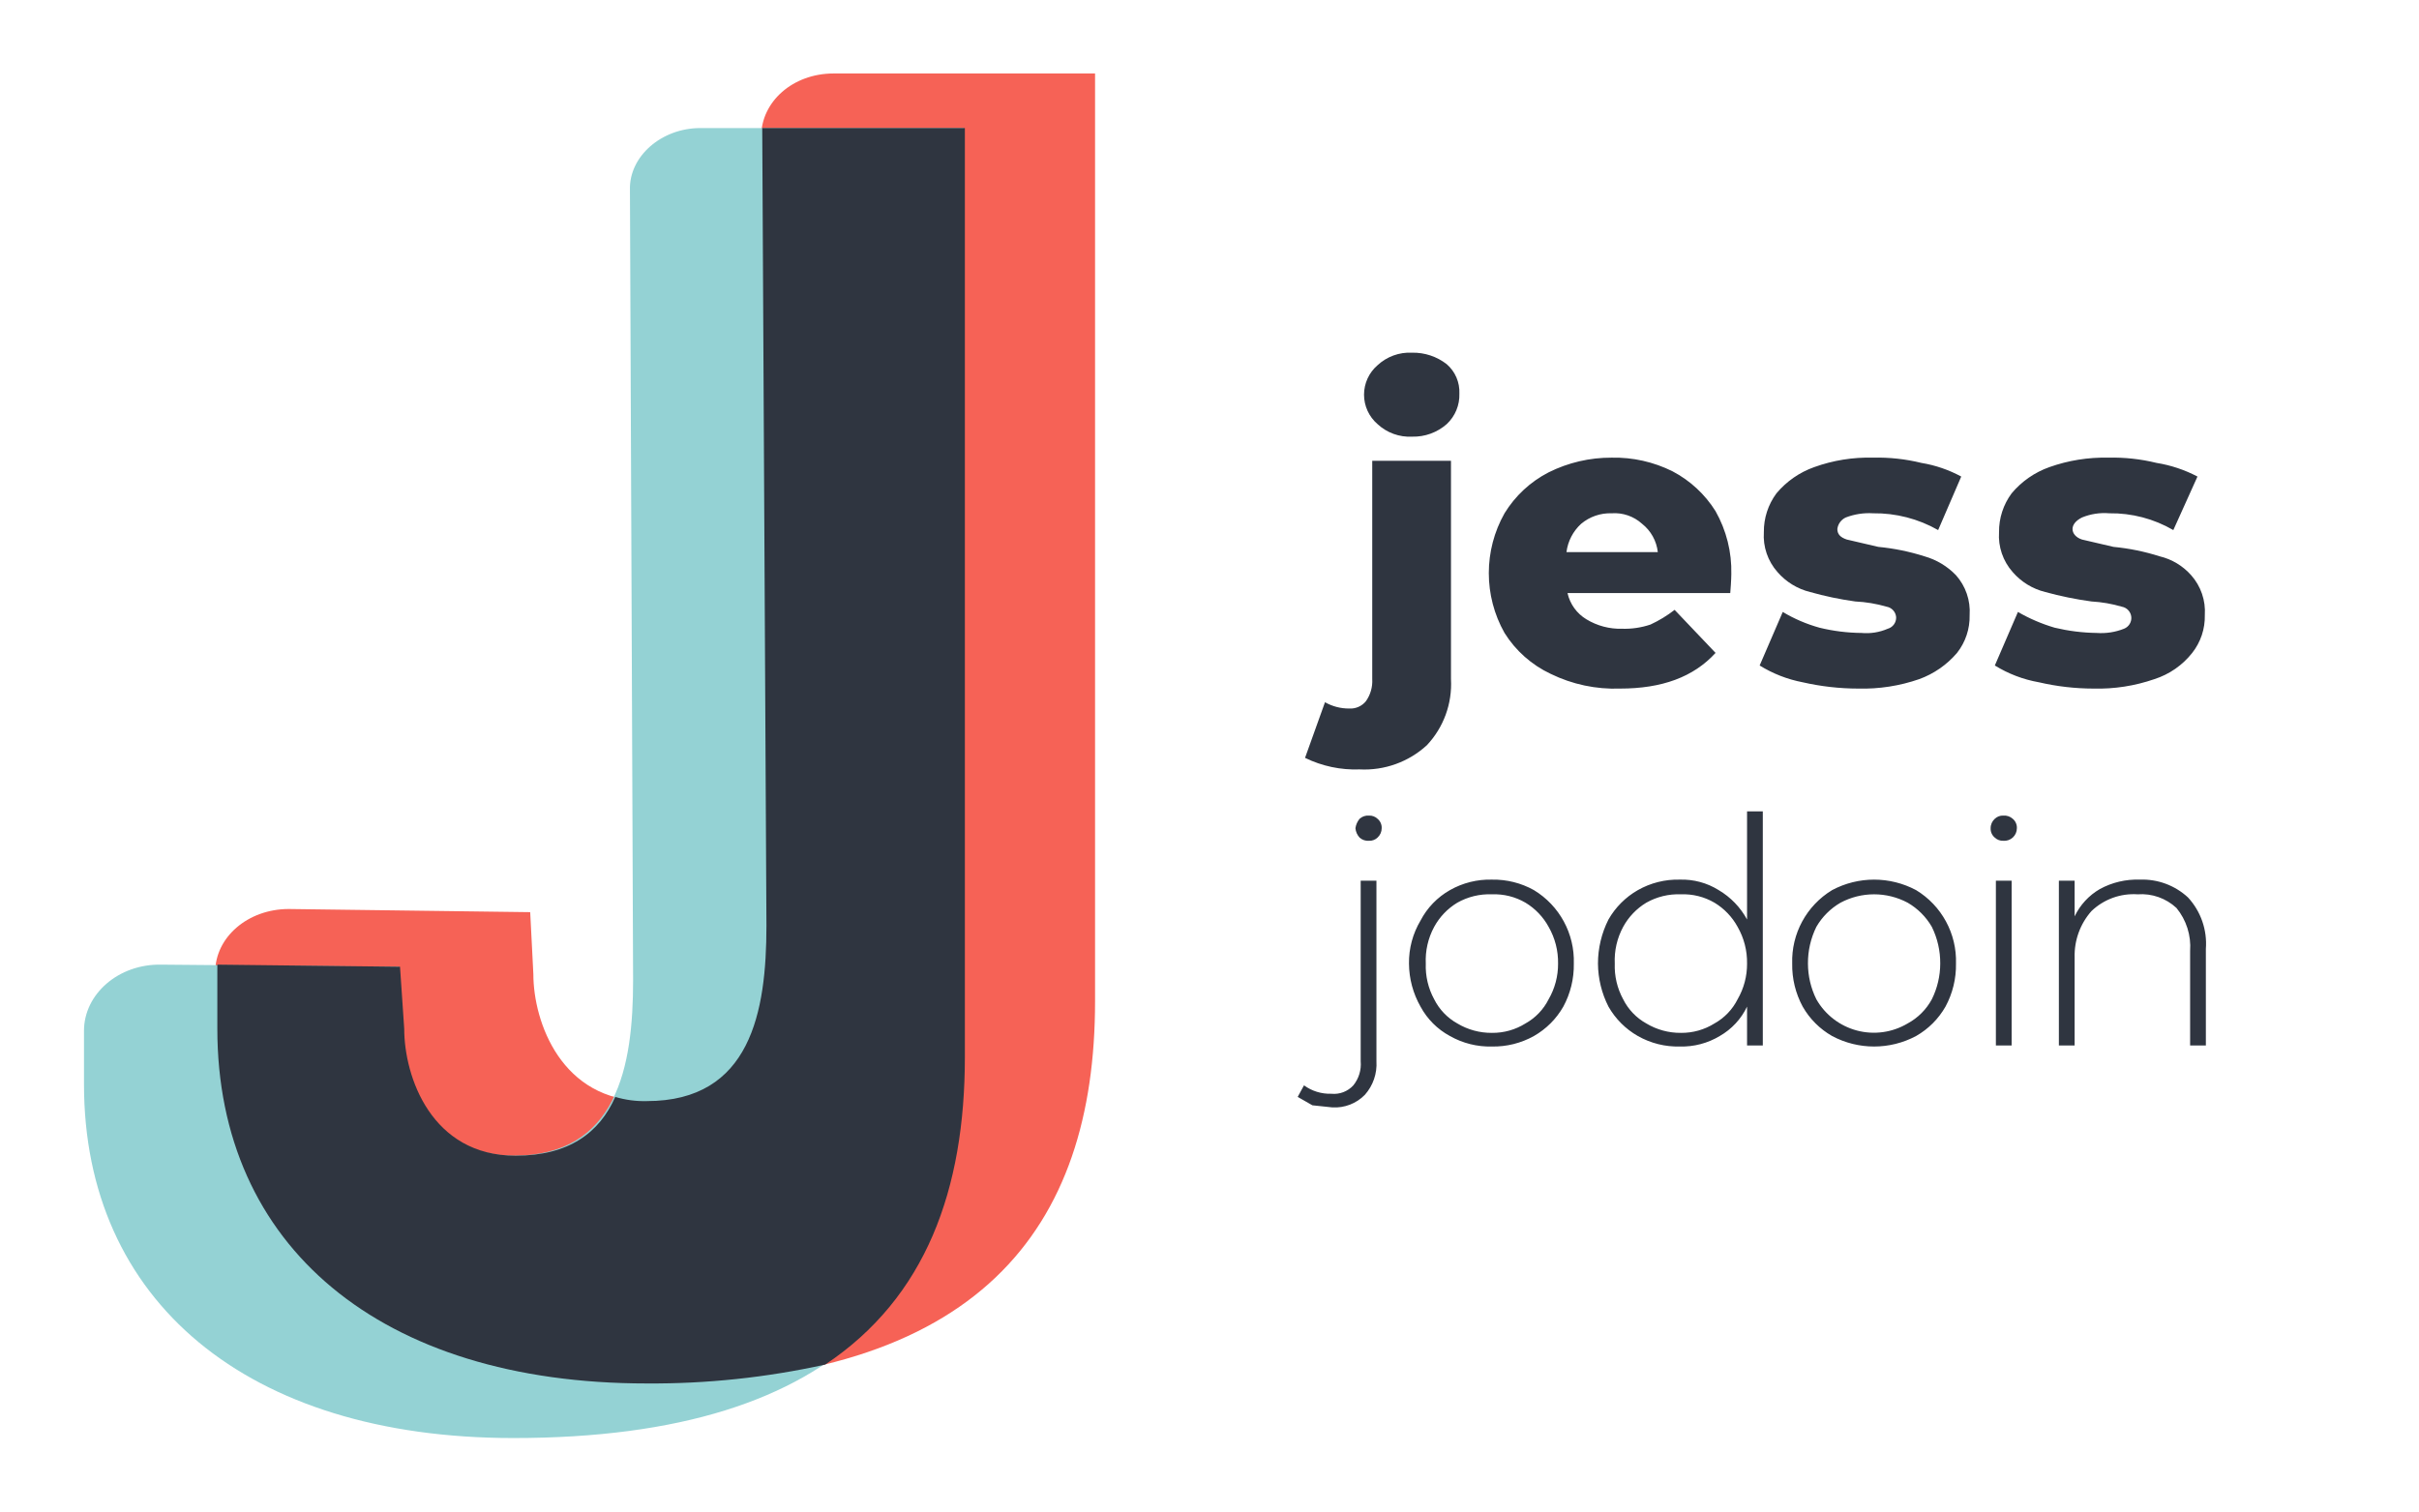
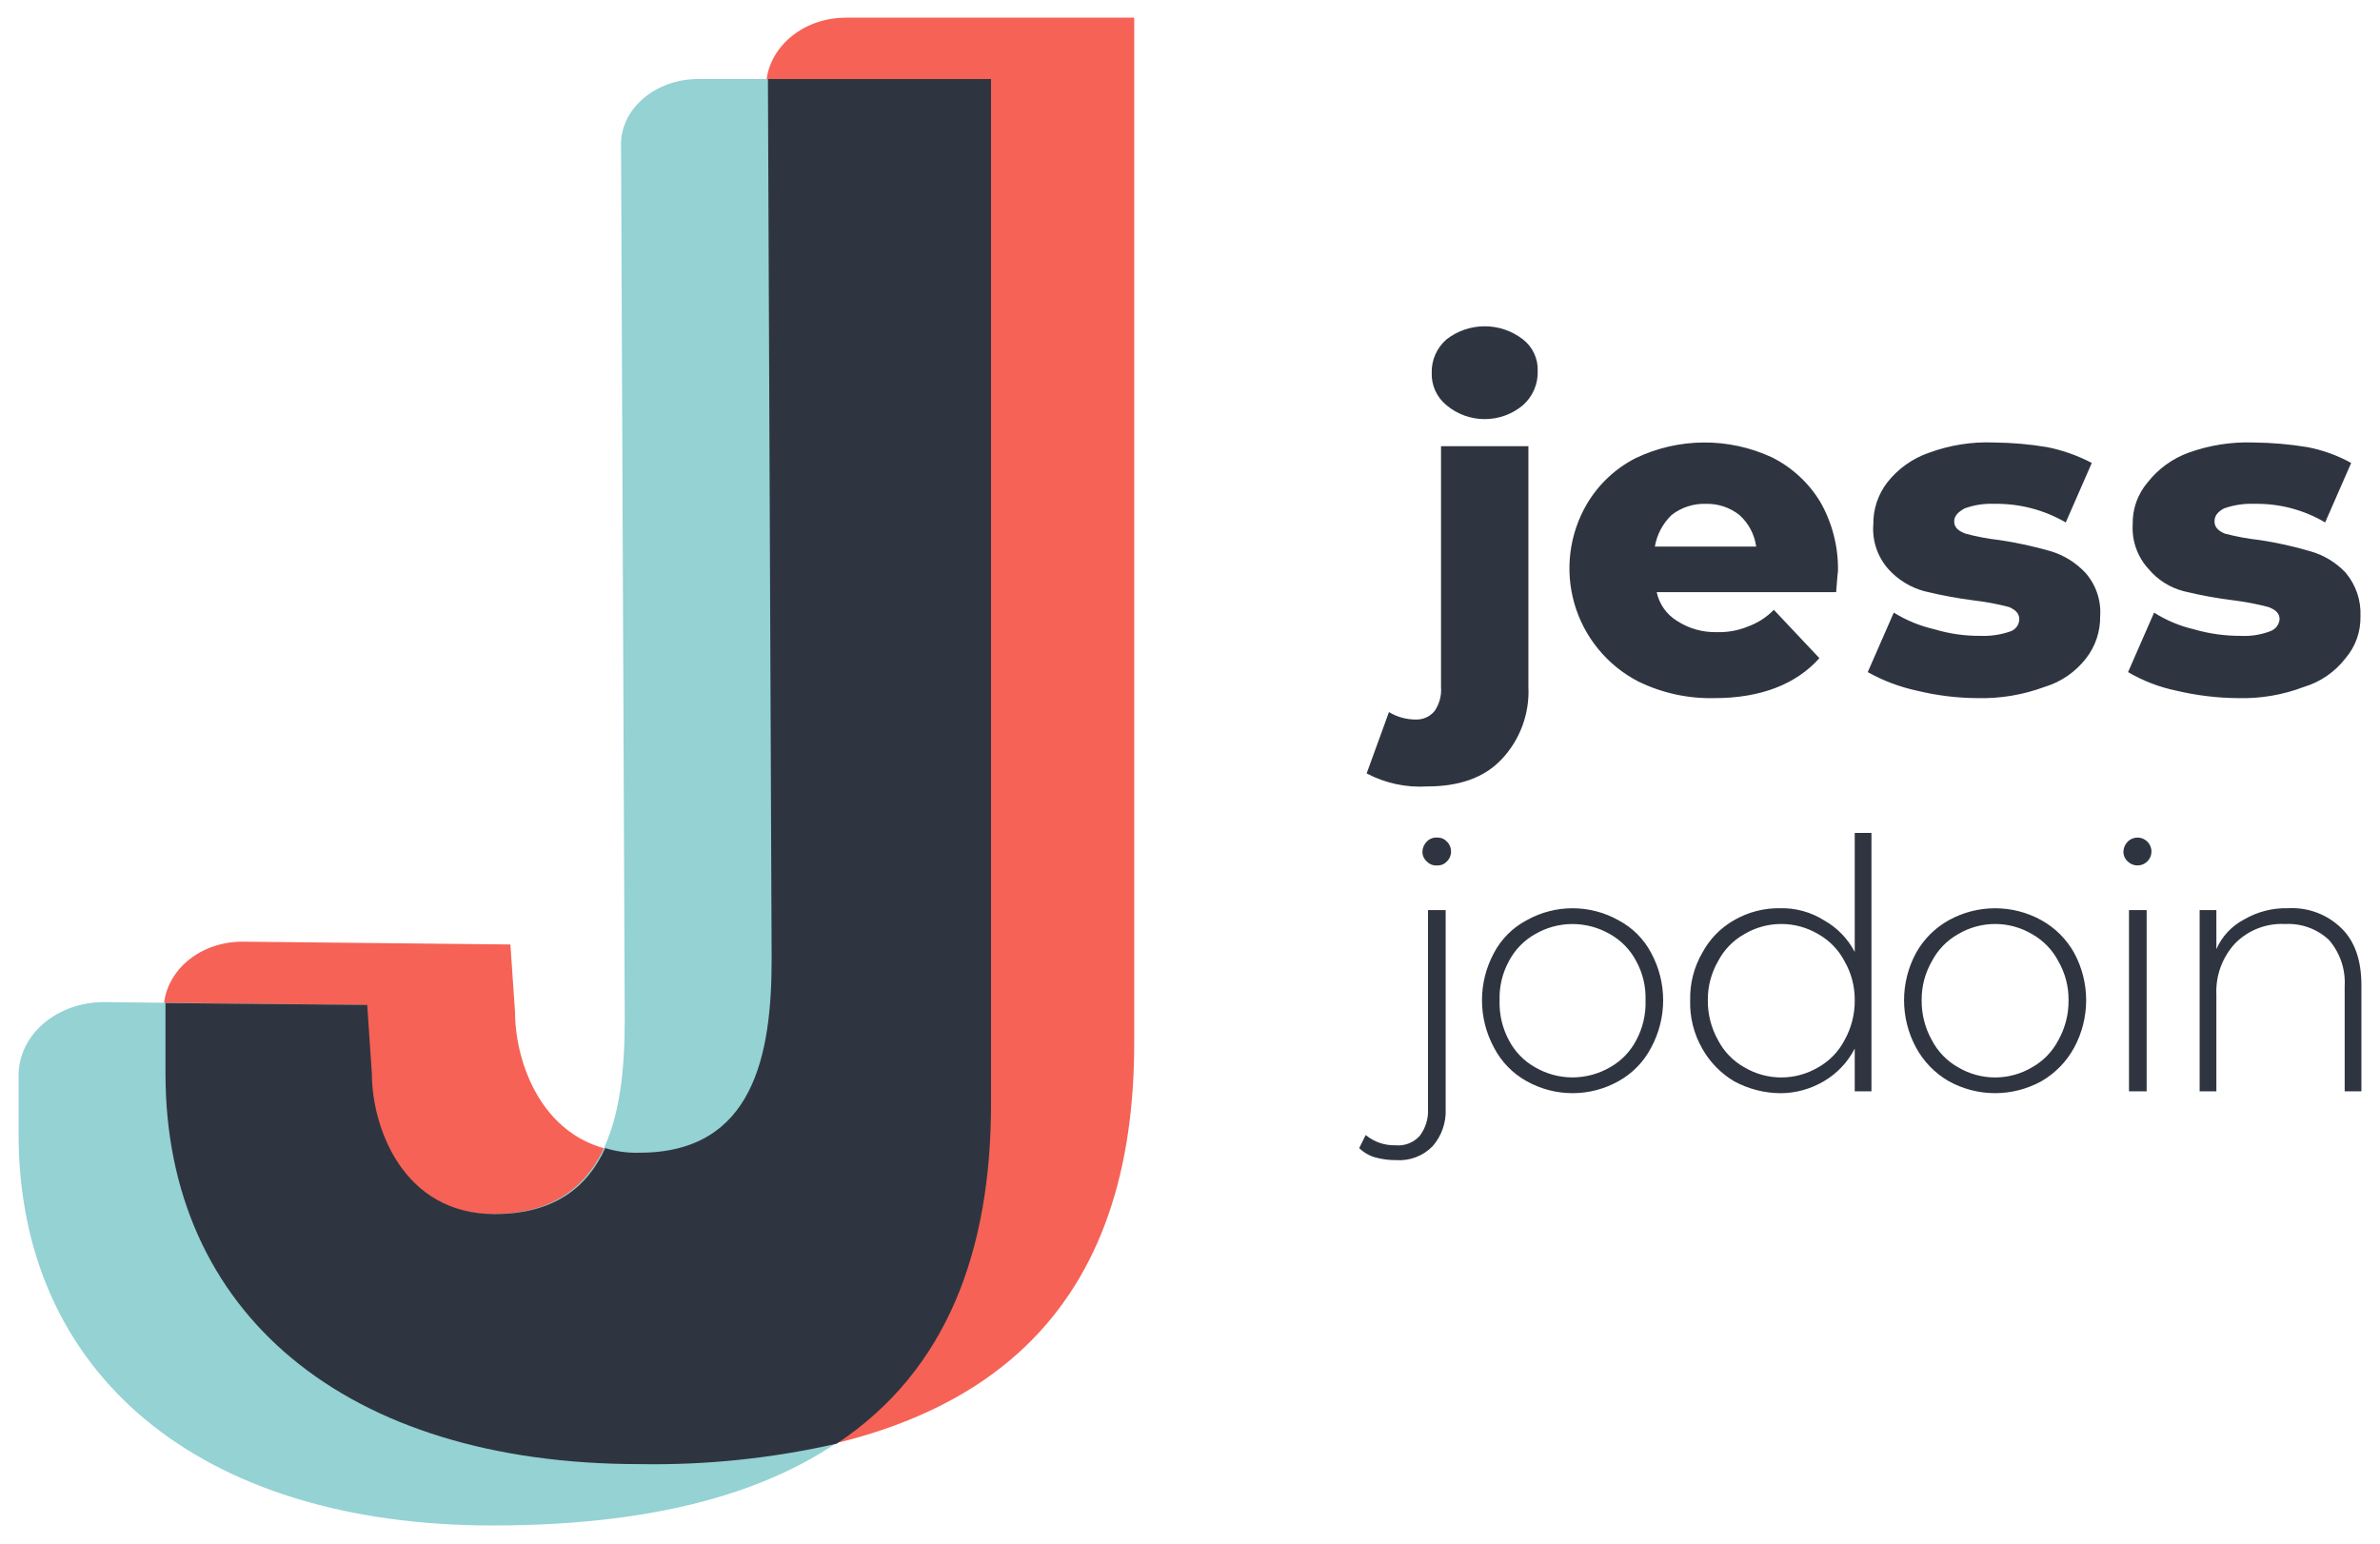
- <svg xmlns="http://www.w3.org/2000/svg" width="3.2in" height="2in" viewBox="0 0 230.4 144">
-   <path fill="#f66256" d="M79.4 7h24.9v88.4c0 21.6-11 36.4-42.8 36.4-25.4 0-41-13.1-41-33.8v-5.4c0-3.3 3.1-6 7-6l23 .3.3 5.9c0 4.6 2.7 12.1 10.7 12.1 9.8 0 11.3-8.5 11.3-16.7L72.5 13c0-3.3 3-6 6.9-6z" />
-   <path fill="#94d2d4" d="M66.7 12.2h25.1v88.5c0 21.6-11 36.3-42.9 36.3C23.5 137 8 123.9 8 103.3v-5.1c0-3.5 3.3-6.4 7.4-6.3l22.6.2.3 5.9c0 4.6 2.7 12.1 10.6 12.1 9.9 0 11.4-8.5 11.4-16.7L60 18.1c-.1-3.2 3-5.9 6.7-5.9z" />
-   <path fill="#2f3540" d="M91.9 100.7V12.2H72.6l.4 76c0 8.2-1.5 16.7-11.4 16.7a9.5 9.5 0 0 1-3-.4c-1.5 3.4-4.4 5.6-9.5 5.6-8 0-10.6-7.5-10.6-12.1l-.4-5.9-17.4-.2V98c0 20.7 15.5 33.8 40.9 33.8a76.4 76.4 0 0 0 17-1.8c9.6-6.4 13.3-16.7 13.3-29.3zm32.4-28.5l1.9-5.3a4.6 4.6 0 0 0 2.3.6 1.9 1.9 0 0 0 1.6-.7 3.3 3.3 0 0 0 .6-2.1V43.9h7.5v20.8a8.5 8.5 0 0 1-2.3 6.3 8.8 8.8 0 0 1-6.4 2.3 10.9 10.9 0 0 1-5.2-1.1zm6.9-31.8a3.7 3.7 0 0 1 0-5.6 4.5 4.5 0 0 1 3.3-1.2 5.2 5.2 0 0 1 3.3 1.1 3.5 3.5 0 0 1 1.2 2.8 3.8 3.8 0 0 1-1.2 2.9 4.8 4.8 0 0 1-3.3 1.2 4.5 4.5 0 0 1-3.3-1.2zm33.6 16.1h-15.5a3.9 3.9 0 0 0 1.8 2.5 6.2 6.2 0 0 0 3.4.9 7.7 7.7 0 0 0 2.7-.4 11.8 11.8 0 0 0 2.3-1.4l3.9 4.1c-2.1 2.3-5.1 3.4-9.1 3.4a13.9 13.9 0 0 1-6.6-1.4 10.4 10.4 0 0 1-4.4-3.9 11.6 11.6 0 0 1 0-11.4 10.6 10.6 0 0 1 4.2-3.9 13.3 13.3 0 0 1 6-1.4 12.4 12.4 0 0 1 5.8 1.3 10.7 10.7 0 0 1 4.1 3.8 11.6 11.6 0 0 1 1.5 6s0 .6-.1 1.8zm-14.2-6.6a4.4 4.4 0 0 0-1.4 2.7h8.7a4 4 0 0 0-1.5-2.7 3.9 3.9 0 0 0-2.9-1 4.3 4.3 0 0 0-2.9 1zM171.7 65a12.1 12.1 0 0 1-4.1-1.6l2.2-5.1a14.2 14.2 0 0 0 3.5 1.5 17.5 17.5 0 0 0 4 .5 5.1 5.1 0 0 0 2.5-.4 1.1 1.1 0 0 0 .8-1.1 1.1 1.1 0 0 0-.9-1 13 13 0 0 0-3-.5 31.9 31.9 0 0 1-4.3-.9 6 6 0 0 1-3.1-1.9 5.2 5.2 0 0 1-1.3-3.8 6.1 6.1 0 0 1 1.2-3.7 8.3 8.3 0 0 1 3.6-2.5 15.3 15.3 0 0 1 5.6-.9 17.5 17.5 0 0 1 4.6.5 12.1 12.1 0 0 1 3.8 1.3l-2.2 5.1a12.2 12.2 0 0 0-6.2-1.6 6.2 6.2 0 0 0-2.6.4 1.4 1.4 0 0 0-.8 1.1c0 .5.3.8.9 1l3 .7a21.1 21.1 0 0 1 4.4.9 6.7 6.7 0 0 1 3 1.8 5.2 5.2 0 0 1 1.3 3.8 5.6 5.6 0 0 1-1.2 3.6 8.6 8.6 0 0 1-3.6 2.5 16.4 16.4 0 0 1-5.8.9 23.9 23.9 0 0 1-5.3-.6zm22.5 0a11.9 11.9 0 0 1-4.2-1.6l2.2-5.1a16 16 0 0 0 3.5 1.5 18.3 18.3 0 0 0 4 .5 5.9 5.9 0 0 0 2.6-.4 1.1 1.1 0 0 0 .7-1.1 1.1 1.1 0 0 0-.9-1 12.9 12.9 0 0 0-2.9-.5 33.8 33.8 0 0 1-4.4-.9 6 6 0 0 1-3.1-1.9 5.2 5.2 0 0 1-1.3-3.8 6.1 6.1 0 0 1 1.2-3.7 8.3 8.3 0 0 1 3.6-2.5 15.7 15.7 0 0 1 5.6-.9 17.5 17.5 0 0 1 4.6.5 12.7 12.7 0 0 1 3.9 1.3l-2.3 5.1a11.8 11.8 0 0 0-6.1-1.6 5.6 5.6 0 0 0-2.6.4c-.6.3-.9.7-.9 1.1s.3.8.9 1l3 .7a21.1 21.1 0 0 1 4.4.9 5.8 5.8 0 0 1 3 1.8 5.2 5.2 0 0 1 1.3 3.8 5.6 5.6 0 0 1-1.2 3.6 7.5 7.5 0 0 1-3.6 2.5 16.4 16.4 0 0 1-5.8.9 23.1 23.1 0 0 1-5.2-.6zM125 105.3l-1.4-.8.6-1.1a4.2 4.2 0 0 0 2.6.8 2.5 2.5 0 0 0 2.1-.8 3.2 3.2 0 0 0 .7-2.3V83.9h1.5v17.2a4.4 4.4 0 0 1-1.1 3.2 4 4 0 0 1-3.1 1.2zm4.5-25.5a1.5 1.5 0 0 1-.4-.9 1.8 1.8 0 0 1 .4-.9 1.2 1.2 0 0 1 .9-.3 1.1 1.1 0 0 1 .8.3 1.1 1.1 0 0 1 .4.9 1.2 1.2 0 0 1-.4.9 1.1 1.1 0 0 1-.8.3 1.2 1.2 0 0 1-.9-.3zm8.6 18.9a6.9 6.9 0 0 1-2.8-2.8 8.4 8.4 0 0 1-1.1-4.1 7.8 7.8 0 0 1 1.1-4.1 7.1 7.1 0 0 1 2.8-2.9 7.7 7.7 0 0 1 4-1 7.9 7.9 0 0 1 4 1 7.9 7.9 0 0 1 3.8 7 8.3 8.3 0 0 1-1 4.1 7.5 7.5 0 0 1-2.8 2.8 7.9 7.9 0 0 1-4 1 7.7 7.7 0 0 1-4-1zm7.2-1.2a5.4 5.4 0 0 0 2.2-2.3 6.7 6.7 0 0 0 .9-3.4 6.8 6.8 0 0 0-.9-3.5 6.1 6.1 0 0 0-2.2-2.3 5.9 5.9 0 0 0-3.2-.8 6.2 6.2 0 0 0-3.3.8 6.1 6.1 0 0 0-2.2 2.3 6.7 6.7 0 0 0-.8 3.5 6.6 6.6 0 0 0 .8 3.4 5.4 5.4 0 0 0 2.2 2.3 6.3 6.3 0 0 0 3.3.9 5.9 5.9 0 0 0 3.2-.9zm22.6-20.2v22.3h-1.5v-3.7a6.4 6.4 0 0 1-2.6 2.8 7 7 0 0 1-3.8 1 7.7 7.7 0 0 1-4-1 7.5 7.5 0 0 1-2.8-2.8 9.2 9.2 0 0 1-1-4.1 9.3 9.3 0 0 1 1-4.2 7.5 7.5 0 0 1 2.8-2.8 7.7 7.7 0 0 1 4-1 6.6 6.6 0 0 1 3.7 1 7.3 7.3 0 0 1 2.7 2.8V77.3zm-4.6 20.2a5.4 5.4 0 0 0 2.2-2.3 6.7 6.7 0 0 0 .9-3.4 6.8 6.8 0 0 0-.9-3.5 6.1 6.1 0 0 0-2.2-2.3 5.9 5.9 0 0 0-3.2-.8 6.2 6.2 0 0 0-3.3.8 6.1 6.1 0 0 0-2.2 2.3 6.7 6.7 0 0 0-.8 3.5 6.6 6.6 0 0 0 .8 3.4 5.4 5.4 0 0 0 2.2 2.3 6.3 6.3 0 0 0 3.3.9 5.9 5.9 0 0 0 3.2-.9zm11.2 1.2a7.5 7.5 0 0 1-2.8-2.8 8.3 8.3 0 0 1-1-4.1 7.9 7.9 0 0 1 3.8-7 8.5 8.5 0 0 1 8 0 7.9 7.9 0 0 1 3.8 7 8.3 8.3 0 0 1-1 4.1 7.5 7.5 0 0 1-2.8 2.8 8.5 8.5 0 0 1-8 0zm7.2-1.2a5.7 5.7 0 0 0 2.3-2.3 7.7 7.7 0 0 0 .8-3.4 7.8 7.8 0 0 0-.8-3.5 6.3 6.3 0 0 0-2.3-2.3 6.8 6.8 0 0 0-6.4 0 6.3 6.3 0 0 0-2.3 2.3 7.8 7.8 0 0 0-.8 3.5 7.7 7.7 0 0 0 .8 3.4 6.3 6.3 0 0 0 8.7 2.3zm8.3-17.7a1.1 1.1 0 0 1-.4-.9 1.2 1.2 0 0 1 .4-.9 1.1 1.1 0 0 1 .8-.3 1.2 1.2 0 0 1 .9.3 1.1 1.1 0 0 1 .4.9 1.2 1.2 0 0 1-1.3 1.2 1.1 1.1 0 0 1-.8-.3zm.1 4.1h1.5v15.7h-1.5zm18.3 1.6a6.5 6.5 0 0 1 1.7 4.9v9.2h-1.5v-9a5.8 5.8 0 0 0-1.3-4.1 4.9 4.9 0 0 0-3.7-1.3 5.8 5.8 0 0 0-4.4 1.6 6.4 6.4 0 0 0-1.6 4.4v8.4h-1.5V83.9h1.5v3.4a6 6 0 0 1 2.4-2.6 7.4 7.4 0 0 1 3.8-.9 6.4 6.4 0 0 1 4.6 1.7z" />
+ <svg xmlns="http://www.w3.org/2000/svg" width="256" height="166" viewBox="0 0 256 166">
+   <path fill="#f66256" d="M91 1.9h31v110.3c0 26.9-13.7 45.3-53.4 45.3-31.6 0-51-16.3-51-42v-6.8c0-4.2 3.9-7.5 8.7-7.4l28.6.3.5 7.3c0 5.7 3.3 15.1 13.2 15.1 12.3 0 14.2-10.6 14.2-20.8l-.4-93.8c0-4.1 3.8-7.5 8.6-7.5z" />
+   <path fill="#94d2d4" d="M75.1 8.5h31.3v110.2c0 27-13.7 45.4-53.4 45.4-31.7 0-51-16.4-51-42.1v-6.3c0-4.4 4.1-7.9 9.2-7.9l28.1.3.5 7.4c0 5.7 3.3 15.1 13.2 15.1 12.3 0 14.2-10.6 14.2-20.9l-.4-94c-.1-4 3.7-7.2 8.3-7.2z" />
+   <path fill="#2f3540" d="M106.6 118.7V8.5h-24l.4 94.7c0 10.2-1.9 20.8-14.2 20.8a11.1 11.1 0 0 1-3.7-.5c-1.9 4.2-5.5 7.1-11.9 7.1-9.9 0-13.2-9.4-13.2-15.1l-.5-7.4-21.7-.2v7.6c0 25.7 19.3 42 51 42a88.5 88.5 0 0 0 21.2-2.2c11.9-7.9 16.6-20.8 16.6-36.6zM147 83.2l2.4-6.6a5.5 5.5 0 0 0 2.9.8 2.5 2.5 0 0 0 2-.9 4 4 0 0 0 .7-2.6V48h9.4v25.9a10.6 10.6 0 0 1-2.9 7.8c-1.9 2-4.6 2.9-8 2.9a12.3 12.3 0 0 1-6.5-1.4zm8.6-39.6a4.3 4.3 0 0 1-1.6-3.5 4.6 4.6 0 0 1 1.6-3.6 6.7 6.7 0 0 1 8.2 0 4.1 4.1 0 0 1 1.6 3.4 4.7 4.7 0 0 1-1.6 3.7 6.4 6.4 0 0 1-8.2 0zm41.9 20.1h-19.3a4.8 4.8 0 0 0 2.2 3.1 7.5 7.5 0 0 0 4.3 1.2 8.1 8.1 0 0 0 3.3-.6 7.4 7.4 0 0 0 2.8-1.8l4.9 5.2c-2.5 2.8-6.3 4.3-11.3 4.3a17.7 17.7 0 0 1-8.2-1.8 13.7 13.7 0 0 1-5.5-19.1 12.9 12.9 0 0 1 5.2-4.9 17.2 17.2 0 0 1 14.7-.1 12.7 12.7 0 0 1 5.2 4.8 14.5 14.5 0 0 1 1.9 7.4s-.1.8-.2 2.3zm-17.7-8.3a6.2 6.2 0 0 0-1.8 3.4h10.9a5.6 5.6 0 0 0-1.8-3.4 5.6 5.6 0 0 0-3.6-1.2 5.7 5.7 0 0 0-3.7 1.2zm26.4 18.9a19 19 0 0 1-5.3-2l2.8-6.4a14.5 14.5 0 0 0 4.4 1.8 16.6 16.6 0 0 0 4.9.7 8.7 8.7 0 0 0 3.3-.5 1.4 1.4 0 0 0 .9-1.3c0-.6-.4-1-1.1-1.3a27.4 27.4 0 0 0-3.7-.7 48.2 48.2 0 0 1-5.4-1 8 8 0 0 1-3.9-2.4 6.5 6.5 0 0 1-1.6-4.8 7.2 7.2 0 0 1 1.5-4.5 9.7 9.7 0 0 1 4.5-3.2 18.1 18.1 0 0 1 7-1.1 36.6 36.6 0 0 1 5.7.5 17.9 17.9 0 0 1 4.8 1.7l-2.8 6.4a14.8 14.8 0 0 0-7.7-2 8.2 8.2 0 0 0-3.2.5c-.7.4-1.1.8-1.1 1.4s.4 1 1.2 1.3a24.5 24.5 0 0 0 3.7.7 42.5 42.5 0 0 1 5.5 1.2 8.5 8.5 0 0 1 3.7 2.3 6.4 6.4 0 0 1 1.6 4.7 7.2 7.2 0 0 1-1.5 4.5 8.9 8.9 0 0 1-4.5 3.1 19.4 19.4 0 0 1-7.2 1.2 28.2 28.2 0 0 1-6.5-.8zm27.9 0a17.1 17.1 0 0 1-5.2-2l2.8-6.4a13.9 13.9 0 0 0 4.3 1.8 17.7 17.7 0 0 0 5 .7 7.8 7.8 0 0 0 3.2-.5 1.5 1.5 0 0 0 1-1.3c0-.6-.4-1-1.2-1.3a28.6 28.6 0 0 0-3.6-.7 46.3 46.3 0 0 1-5.5-1 7.3 7.3 0 0 1-3.8-2.4 6.5 6.5 0 0 1-1.7-4.8 6.7 6.7 0 0 1 1.6-4.5 9.9 9.9 0 0 1 4.4-3.2 18.7 18.7 0 0 1 7-1.1 37.9 37.9 0 0 1 5.8.5 16 16 0 0 1 4.7 1.7l-2.8 6.4a14.4 14.4 0 0 0-7.6-2 8.7 8.7 0 0 0-3.3.5c-.7.4-1 .8-1 1.4s.4 1 1.1 1.3a26.5 26.5 0 0 0 3.8.7 40.6 40.6 0 0 1 5.4 1.2 8.3 8.3 0 0 1 3.8 2.3 6.8 6.8 0 0 1 1.6 4.7 6.7 6.7 0 0 1-1.6 4.5 8.9 8.9 0 0 1-4.5 3.1 18.5 18.5 0 0 1-7.1 1.2 29.8 29.8 0 0 1-6.6-.8zm-86.2 50.2a4 4 0 0 1-1.7-1l.7-1.4a4.8 4.8 0 0 0 3.2 1.1 3.1 3.1 0 0 0 2.6-1 4.4 4.4 0 0 0 .9-2.9V97.9h1.9v21.4a5.7 5.7 0 0 1-1.4 4 5 5 0 0 1-3.9 1.5 8.5 8.5 0 0 1-2.3-.3zm5.6-31.8a1.4 1.4 0 0 1-.5-1.1 1.6 1.6 0 0 1 .5-1.1 1.4 1.4 0 0 1 1.1-.4 1.3 1.3 0 0 1 1 .4 1.5 1.5 0 0 1 0 2.2 1.3 1.3 0 0 1-1 .4 1.4 1.4 0 0 1-1.1-.4zm10.7 23.6a8.7 8.7 0 0 1-3.5-3.6 10.7 10.7 0 0 1 0-10.2 8.4 8.4 0 0 1 3.5-3.5 10.1 10.1 0 0 1 9.9 0 8.4 8.4 0 0 1 3.5 3.5 10.7 10.7 0 0 1 0 10.2 8.7 8.7 0 0 1-3.5 3.6 10.1 10.1 0 0 1-9.9 0zm9-1.5a7.1 7.1 0 0 0 2.8-2.9 8.5 8.5 0 0 0 1-4.3 8.2 8.2 0 0 0-1-4.2 7.1 7.1 0 0 0-2.8-2.9 8.1 8.1 0 0 0-4.1-1.1 8 8 0 0 0-4 1.1 7.1 7.1 0 0 0-2.8 2.9 8.2 8.2 0 0 0-1 4.2 8.5 8.5 0 0 0 1 4.3 7.1 7.1 0 0 0 2.8 2.9 8 8 0 0 0 4 1.1 8.1 8.1 0 0 0 4.1-1.1zm28.1-25.2v27.8h-1.8v-4.6a8.6 8.6 0 0 1-3.3 3.5 9.2 9.2 0 0 1-4.7 1.3 10.6 10.6 0 0 1-5-1.3 9.5 9.5 0 0 1-3.4-3.5 9.8 9.8 0 0 1-1.3-5.2 9.7 9.7 0 0 1 1.3-5.1 8.8 8.8 0 0 1 3.4-3.5 9.6 9.6 0 0 1 5-1.3 8.5 8.5 0 0 1 4.7 1.3 8.3 8.3 0 0 1 3.3 3.4V89.6zm-5.7 25.2a7.1 7.1 0 0 0 2.8-2.9 8.6 8.6 0 0 0 1.1-4.3 8.2 8.2 0 0 0-1.1-4.2 7.1 7.1 0 0 0-2.8-2.9 7.8 7.8 0 0 0-8 0 7.1 7.1 0 0 0-2.8 2.9 8.2 8.2 0 0 0-1.1 4.2 8.6 8.6 0 0 0 1.1 4.3 7.1 7.1 0 0 0 2.8 2.9 7.8 7.8 0 0 0 8 0zm14 1.5a9.3 9.3 0 0 1-3.5-3.6 10.7 10.7 0 0 1 0-10.2 9.1 9.1 0 0 1 3.5-3.5 10.3 10.3 0 0 1 10 0 9.1 9.1 0 0 1 3.5 3.5 10.7 10.7 0 0 1 0 10.2 9.3 9.3 0 0 1-3.5 3.6 10.3 10.3 0 0 1-10 0zm9-1.5a7.1 7.1 0 0 0 2.8-2.9 8.6 8.6 0 0 0 1.1-4.3 8.2 8.2 0 0 0-1.1-4.2 7.1 7.1 0 0 0-2.8-2.9 7.8 7.8 0 0 0-8 0 7.1 7.1 0 0 0-2.8 2.9 8.2 8.2 0 0 0-1.1 4.2 8.6 8.6 0 0 0 1.1 4.3 7.1 7.1 0 0 0 2.8 2.9 7.8 7.8 0 0 0 8 0zm10.3-22.1a1.4 1.4 0 0 1-.5-1.1 1.6 1.6 0 0 1 .5-1.1 1.5 1.5 0 1 1 0 2.2zm.1 5.2h1.9v19.5H229zm22.9 2c1.4 1.4 2.1 3.4 2.1 6.1v11.4h-1.8v-11.3a7 7 0 0 0-1.7-5 6.4 6.4 0 0 0-4.7-1.7 7 7 0 0 0-5.4 2.1 7.6 7.6 0 0 0-2 5.5v10.4h-1.8V97.9h1.8v4.2a6.6 6.6 0 0 1 3-3.2 8.9 8.9 0 0 1 4.7-1.2 7.6 7.6 0 0 1 5.8 2.2z" />
</svg>
